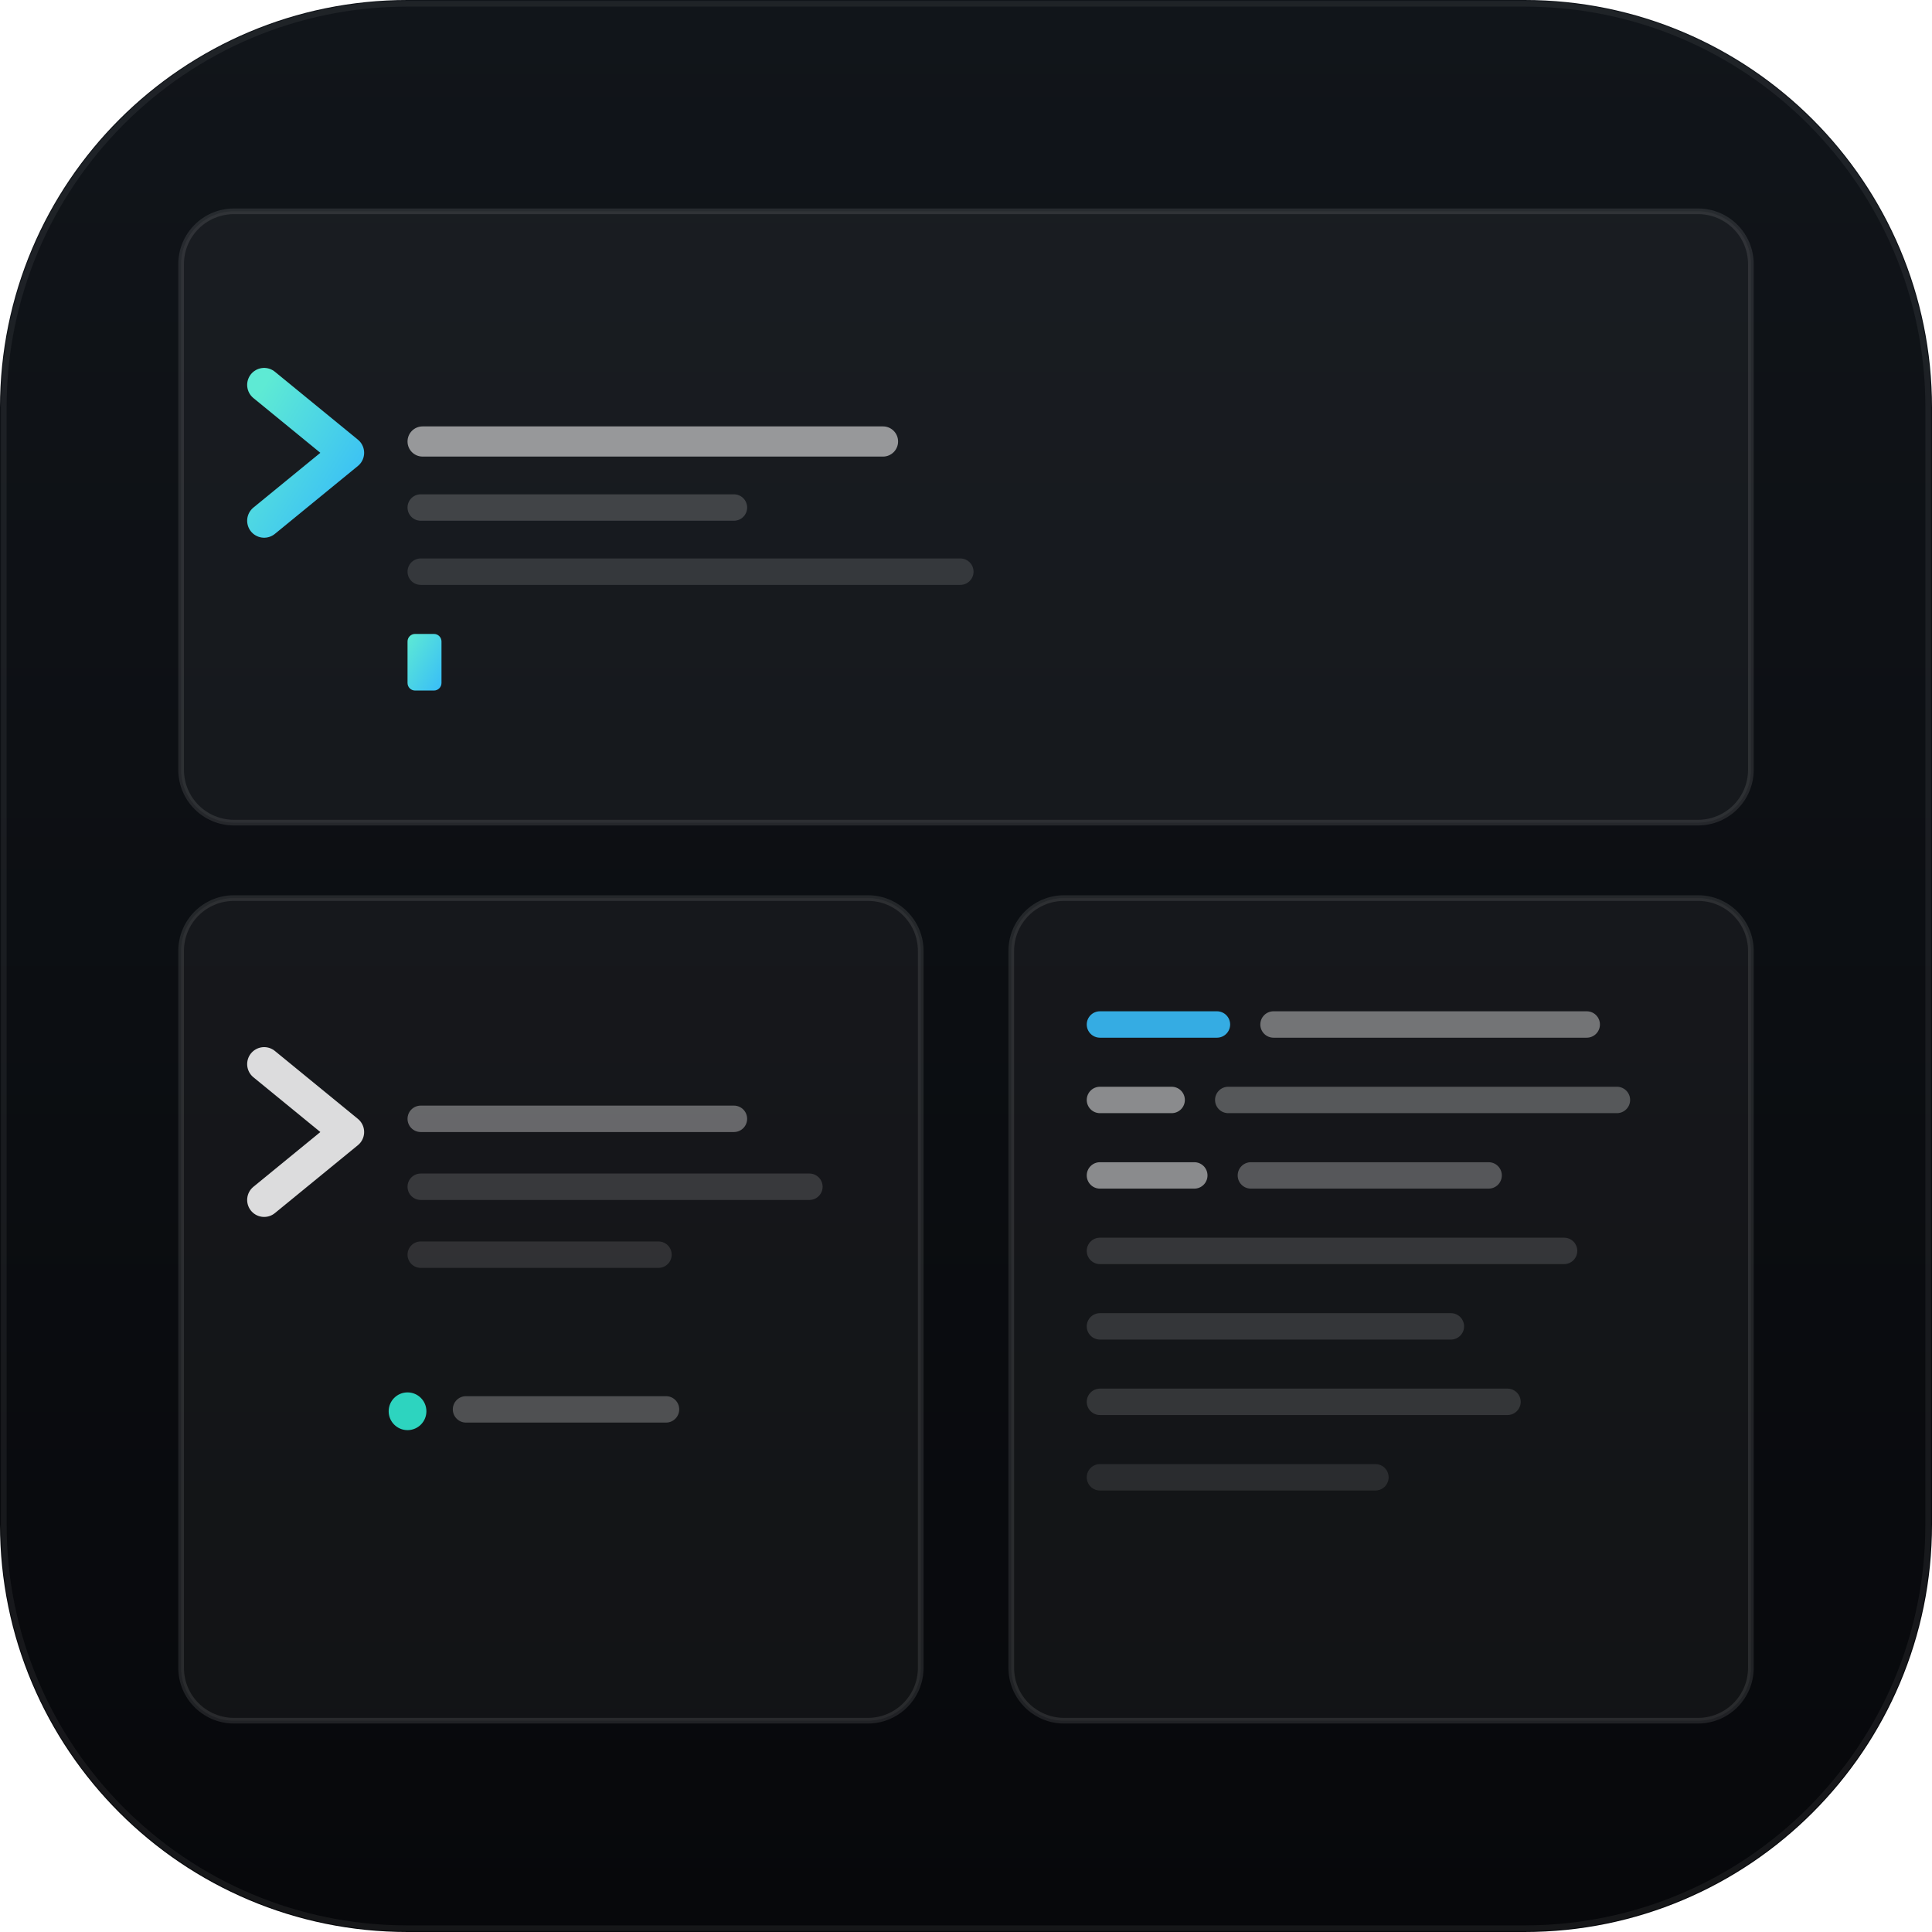
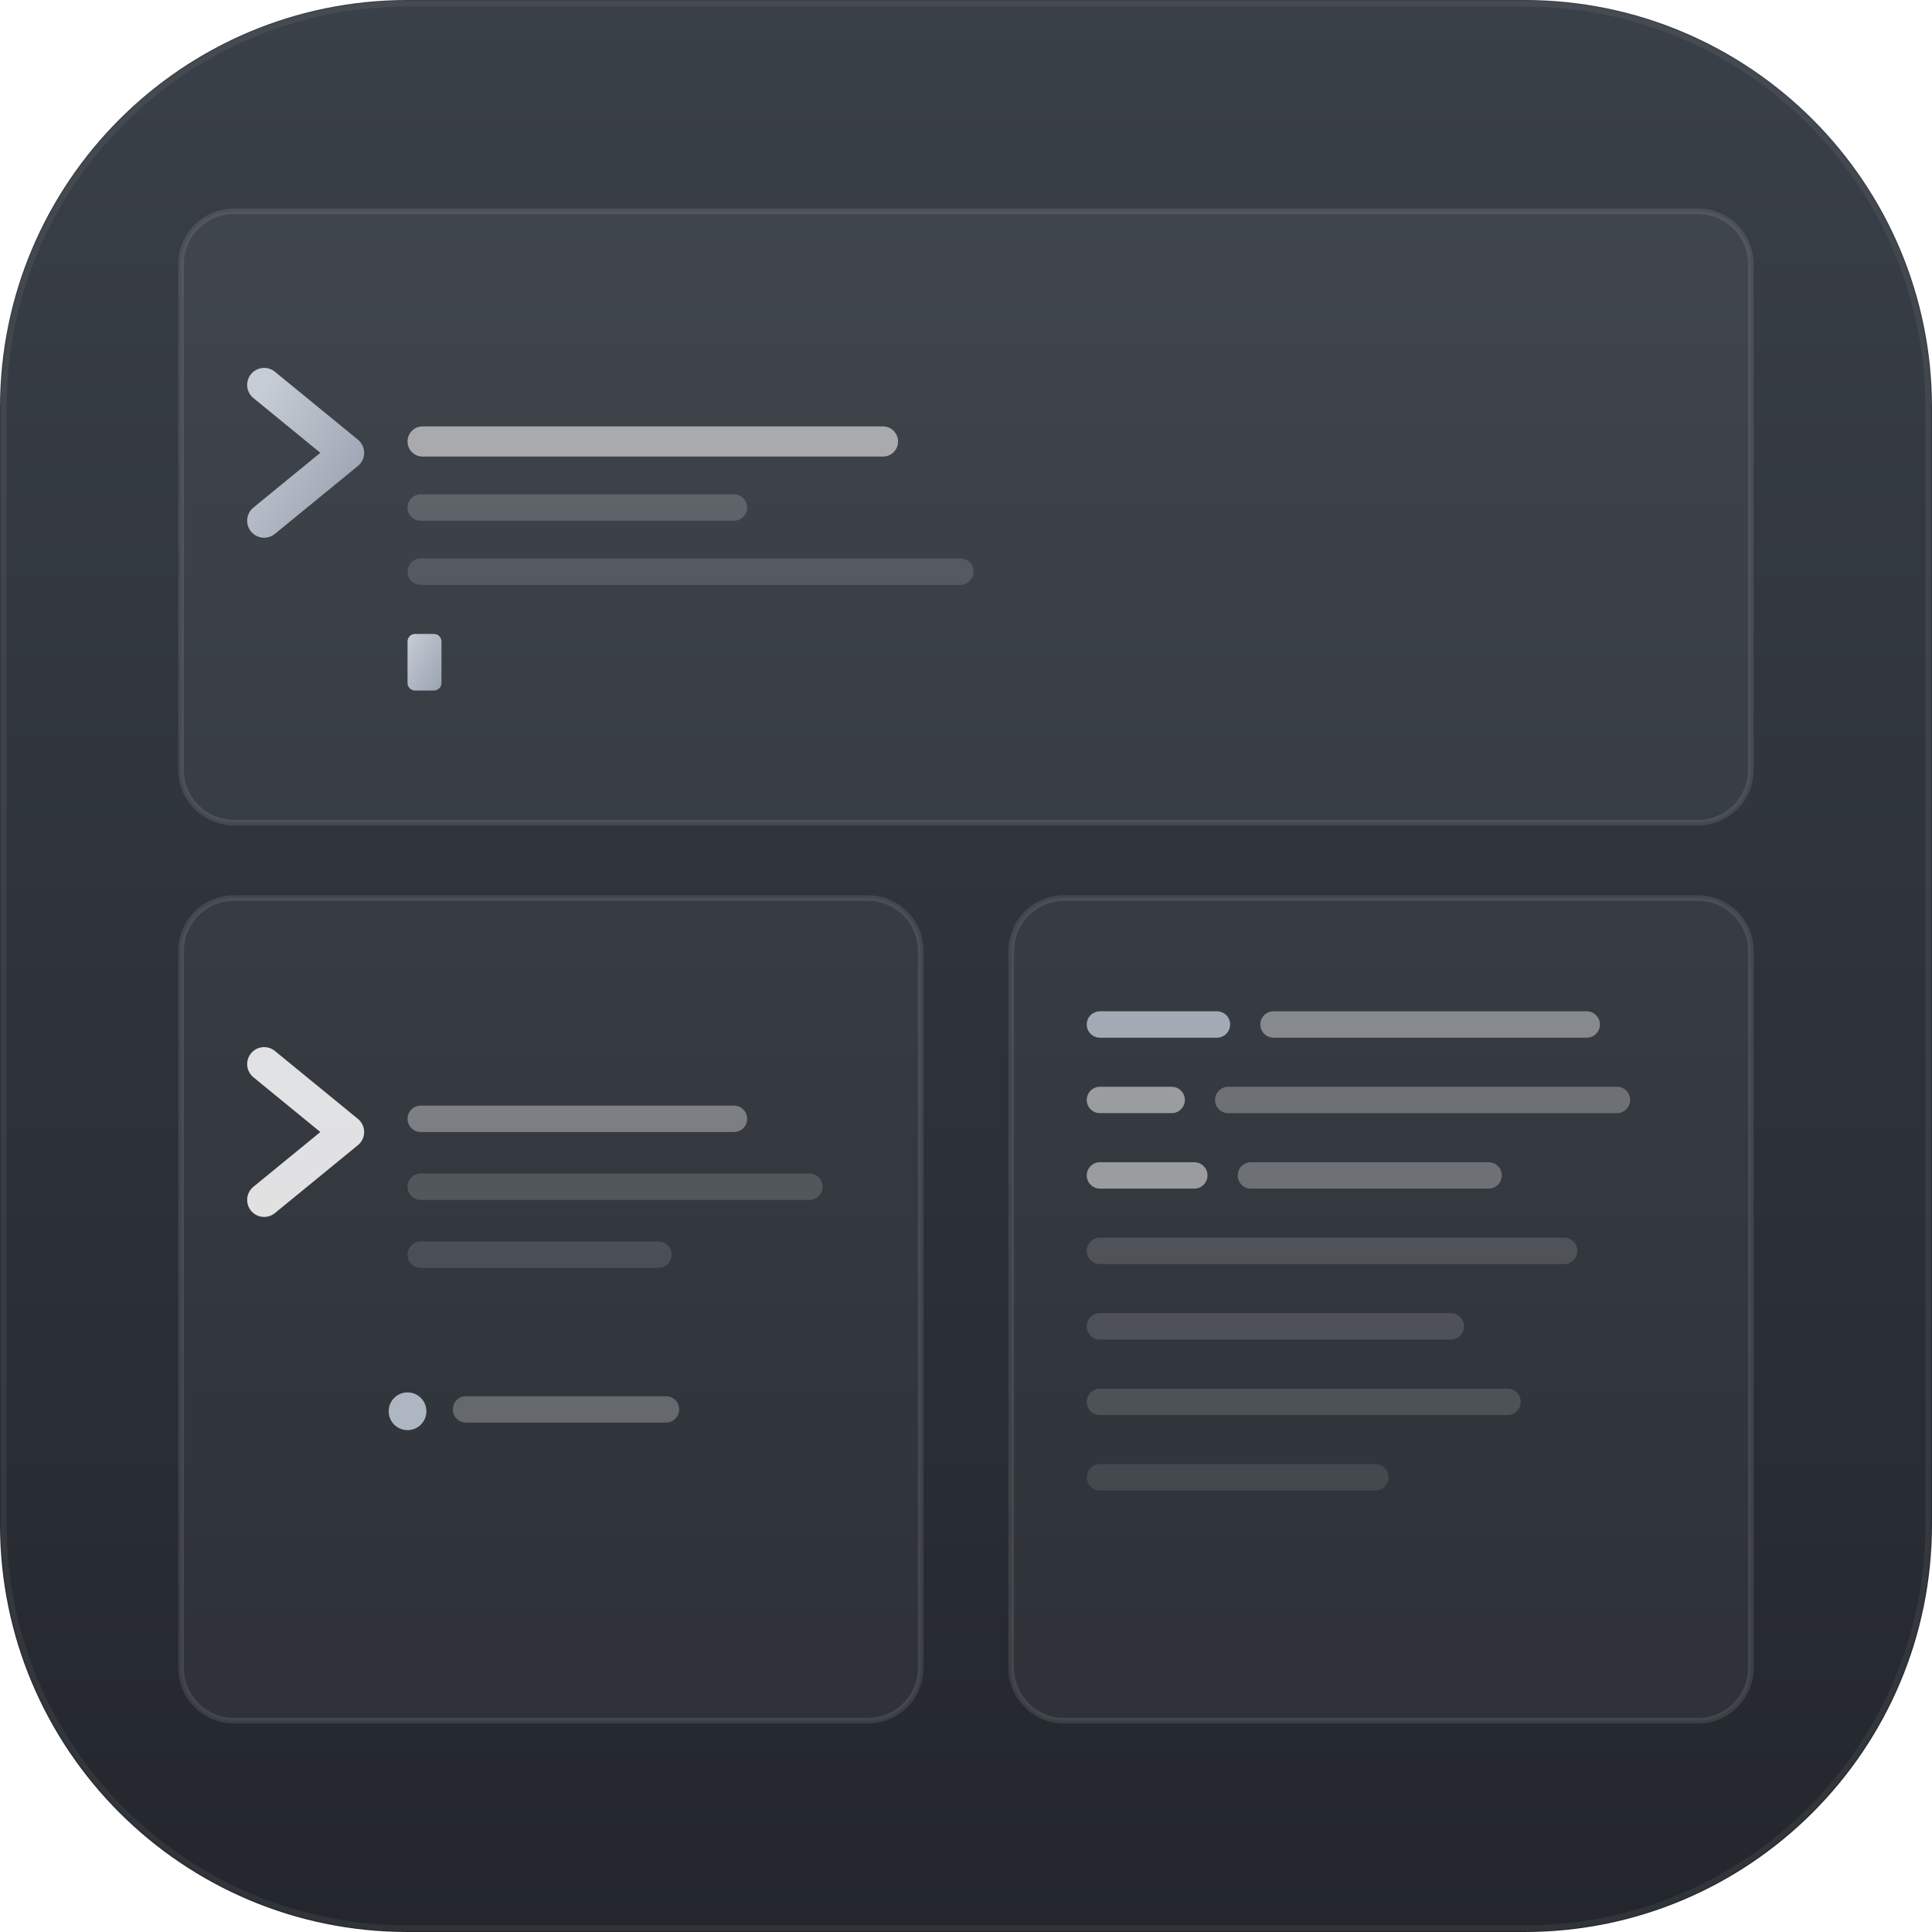
<svg xmlns="http://www.w3.org/2000/svg" viewBox="0 0 512 512">
  <defs>
    <linearGradient id="bg" x1="0" y1="0" x2="0" y2="512" gradientUnits="userSpaceOnUse">
-       <stop offset="0%" stop-color="#11151a" />
-       <stop offset="100%" stop-color="#07080b" />
+       <stop offset="0%" stop-color="#3a4048" />
+       <stop offset="100%" stop-color="#23272d" />
    </linearGradient>
    <linearGradient id="accent" x1="0" y1="0" x2="1" y2="1">
-       <stop offset="0%" stop-color="#5eead4" />
-       <stop offset="100%" stop-color="#38bdf8" />
+       <stop offset="0%" stop-color="#c7cdd6" />
+       <stop offset="100%" stop-color="#9aa3b0" />
    </linearGradient>
  </defs>
  <rect width="512" height="512" rx="108" fill="url(#bg)" />
  <rect x="1" y="1" width="510" height="510" rx="107" fill="none" stroke="rgba(255,255,255,0.06)" stroke-width="1.5" />
  <rect x="48" y="56" width="416" height="162" rx="14" fill="rgba(255,255,255,0.04)" stroke="rgba(255,255,255,0.10)" stroke-width="1.5" />
  <polyline points="70,138 92,120 70,102" fill="none" stroke="url(#accent)" stroke-width="9" stroke-linecap="round" stroke-linejoin="round" />
  <rect x="108" y="113" width="130" height="8" rx="4" fill="rgba(255,255,255,0.55)" />
  <rect x="108" y="131" width="90" height="7" rx="3.5" fill="rgba(255,255,255,0.18)" />
  <rect x="108" y="148" width="150" height="7" rx="3.5" fill="rgba(255,255,255,0.13)" />
  <rect x="108" y="168" width="9" height="15" rx="2" fill="url(#accent)" />
  <rect x="48" y="238" width="196" height="218" rx="14" fill="rgba(255,255,255,0.04)" stroke="rgba(255,255,255,0.10)" stroke-width="1.5" />
  <polyline points="70,318 92,300 70,282" fill="none" stroke="rgba(255,255,255,0.85)" stroke-width="9" stroke-linecap="round" stroke-linejoin="round" />
  <rect x="108" y="293" width="90" height="7" rx="3.5" fill="rgba(255,255,255,0.35)" />
  <rect x="108" y="311" width="110" height="7" rx="3.5" fill="rgba(255,255,255,0.15)" />
  <rect x="108" y="329" width="70" height="7" rx="3.5" fill="rgba(255,255,255,0.12)" />
-   <circle cx="108" cy="374" r="5" fill="#2dd4bf" />
+   <circle cx="108" cy="374" r="5" fill="#aeb6c2" />
  <rect x="120" y="370" width="60" height="7" rx="3.5" fill="rgba(255,255,255,0.25)" />
  <rect x="268" y="238" width="196" height="218" rx="14" fill="rgba(255,255,255,0.04)" stroke="rgba(255,255,255,0.10)" stroke-width="1.5" />
-   <rect x="288" y="268" width="38" height="7" rx="3.5" fill="#38bdf8" opacity="0.9" />
+   <rect x="288" y="268" width="38" height="7" rx="3.5" fill="#aeb6c2" opacity="0.9" />
  <rect x="334" y="268" width="90" height="7" rx="3.5" fill="rgba(255,255,255,0.4)" />
  <rect x="288" y="288" width="26" height="7" rx="3.5" fill="rgba(255,255,255,0.5)" />
  <rect x="322" y="288" width="110" height="7" rx="3.5" fill="rgba(255,255,255,0.28)" />
  <rect x="288" y="308" width="32" height="7" rx="3.5" fill="rgba(255,255,255,0.5)" />
  <rect x="328" y="308" width="70" height="7" rx="3.5" fill="rgba(255,255,255,0.28)" />
  <rect x="288" y="328" width="130" height="7" rx="3.5" fill="rgba(255,255,255,0.14)" />
  <rect x="288" y="348" width="100" height="7" rx="3.5" fill="rgba(255,255,255,0.14)" />
  <rect x="288" y="368" width="115" height="7" rx="3.5" fill="rgba(255,255,255,0.14)" />
  <rect x="288" y="388" width="80" height="7" rx="3.5" fill="rgba(255,255,255,0.10)" />
</svg>
